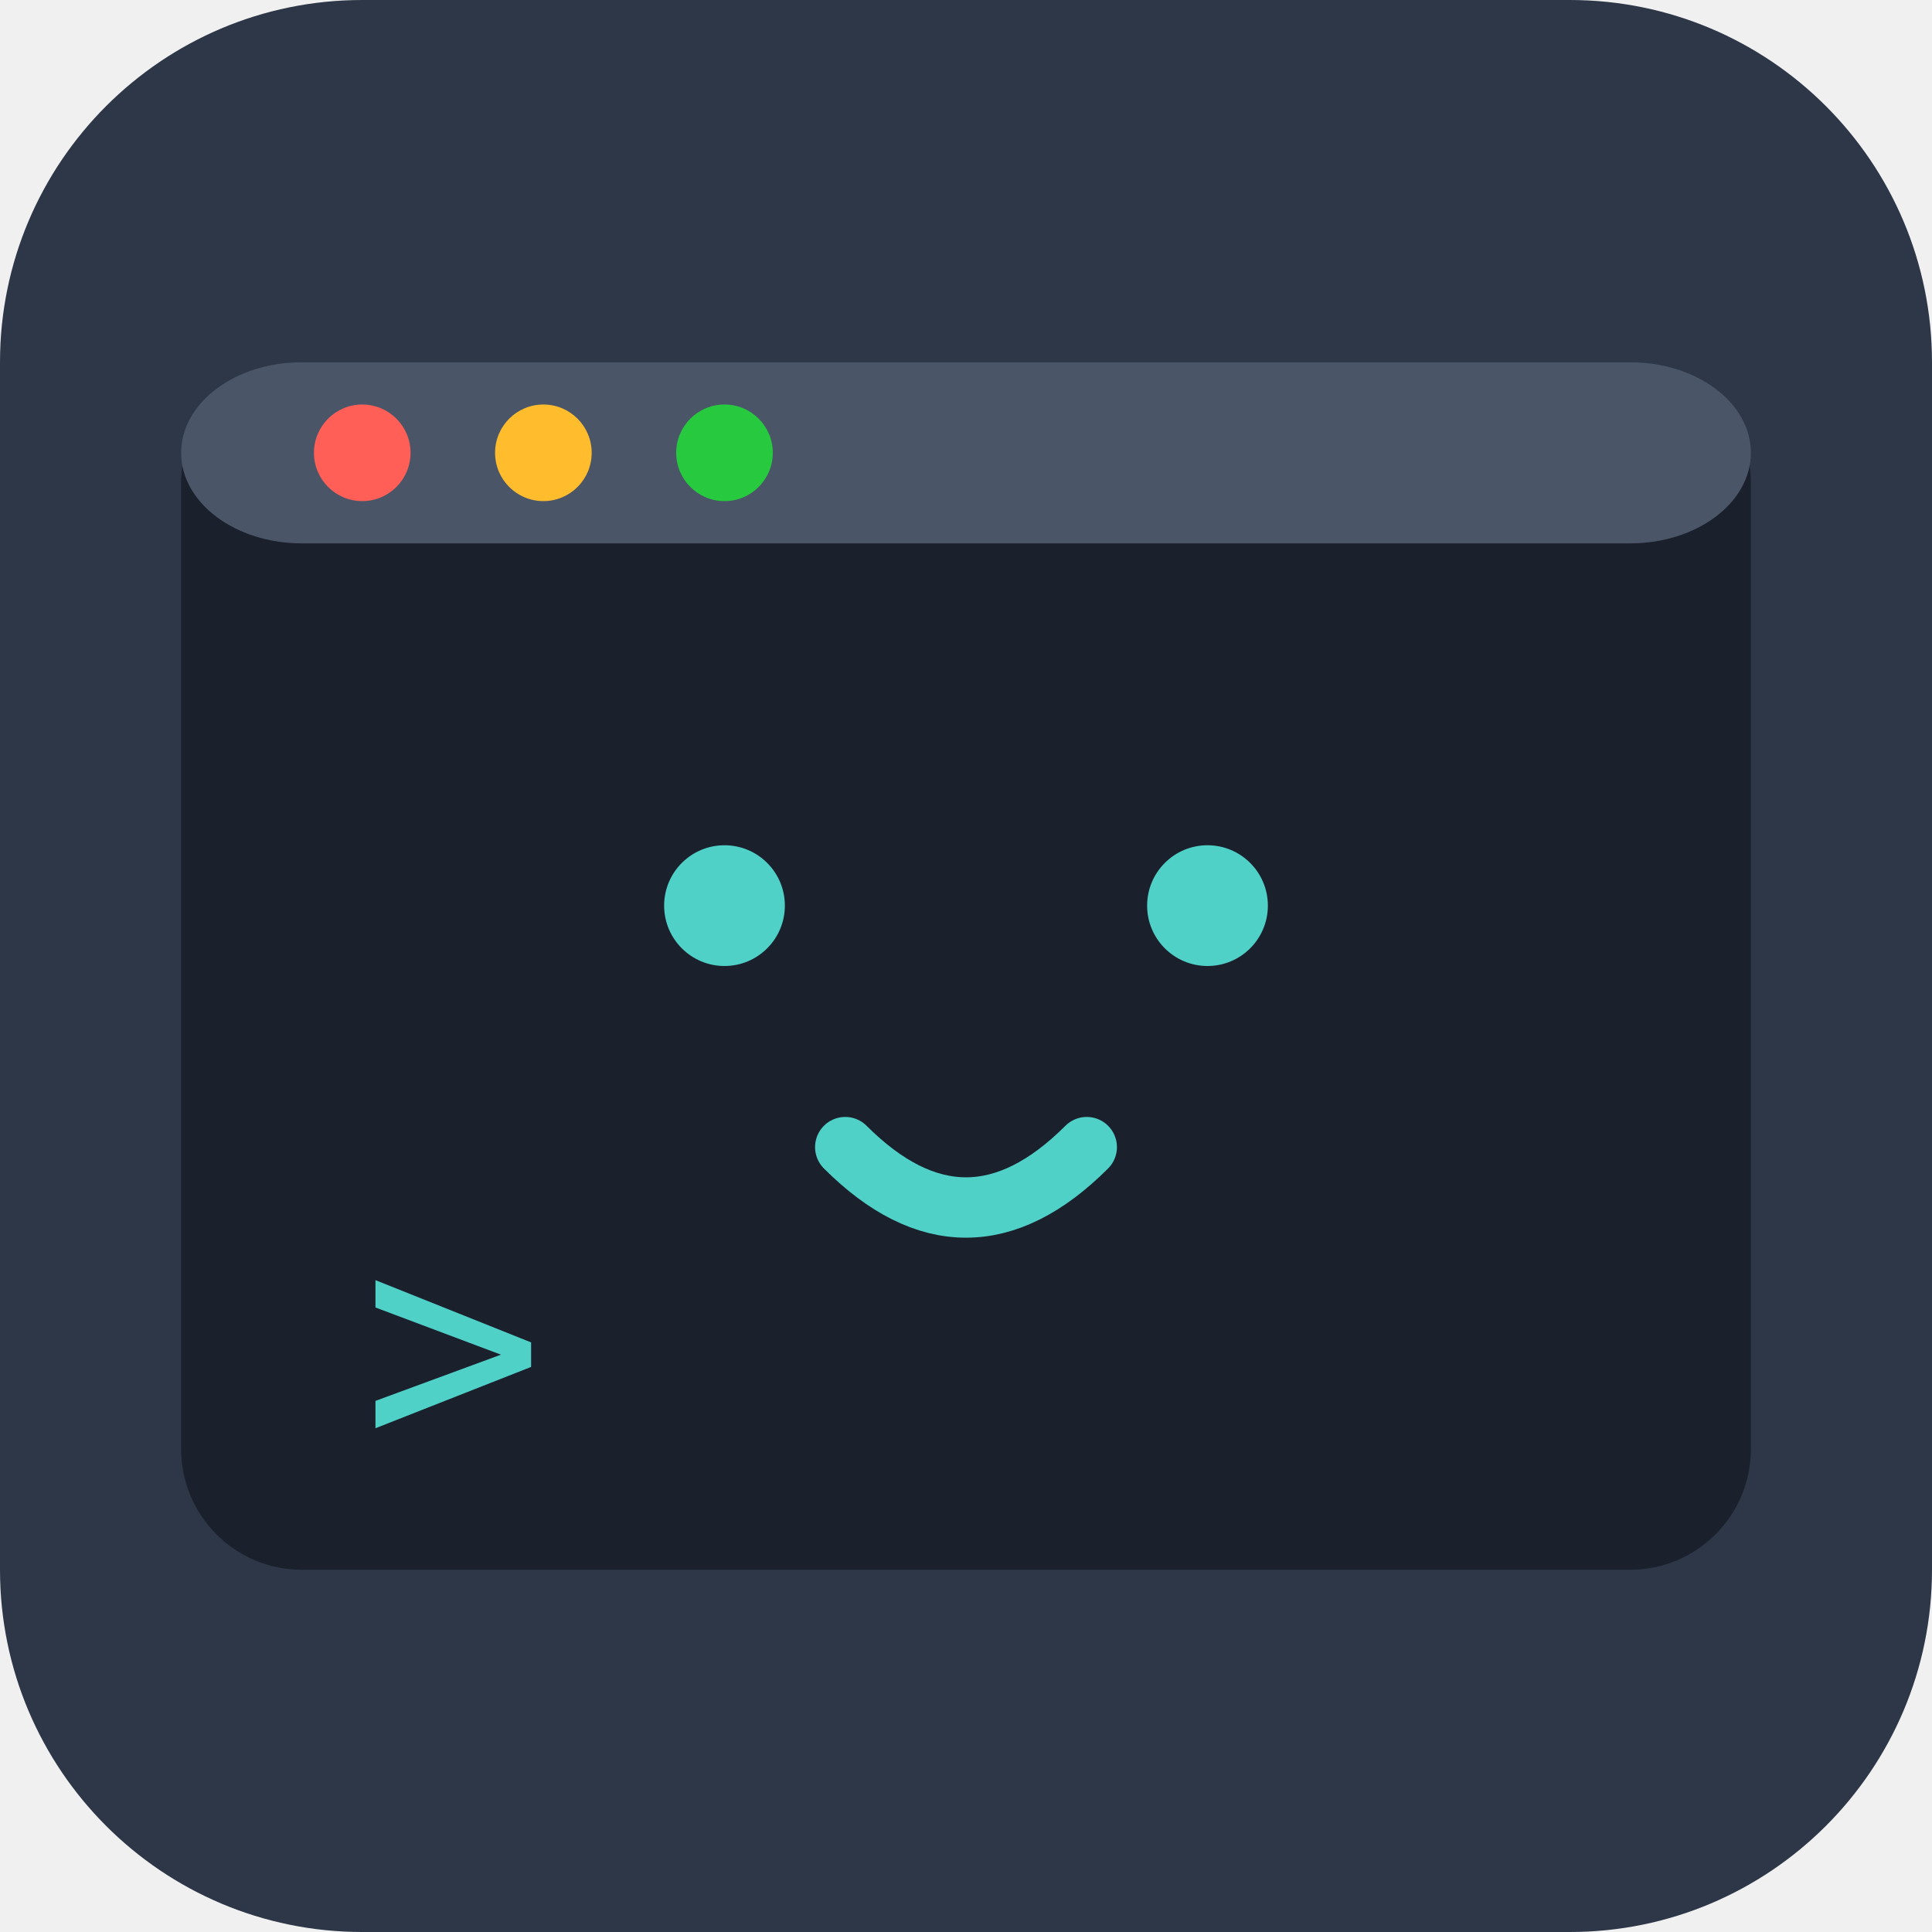
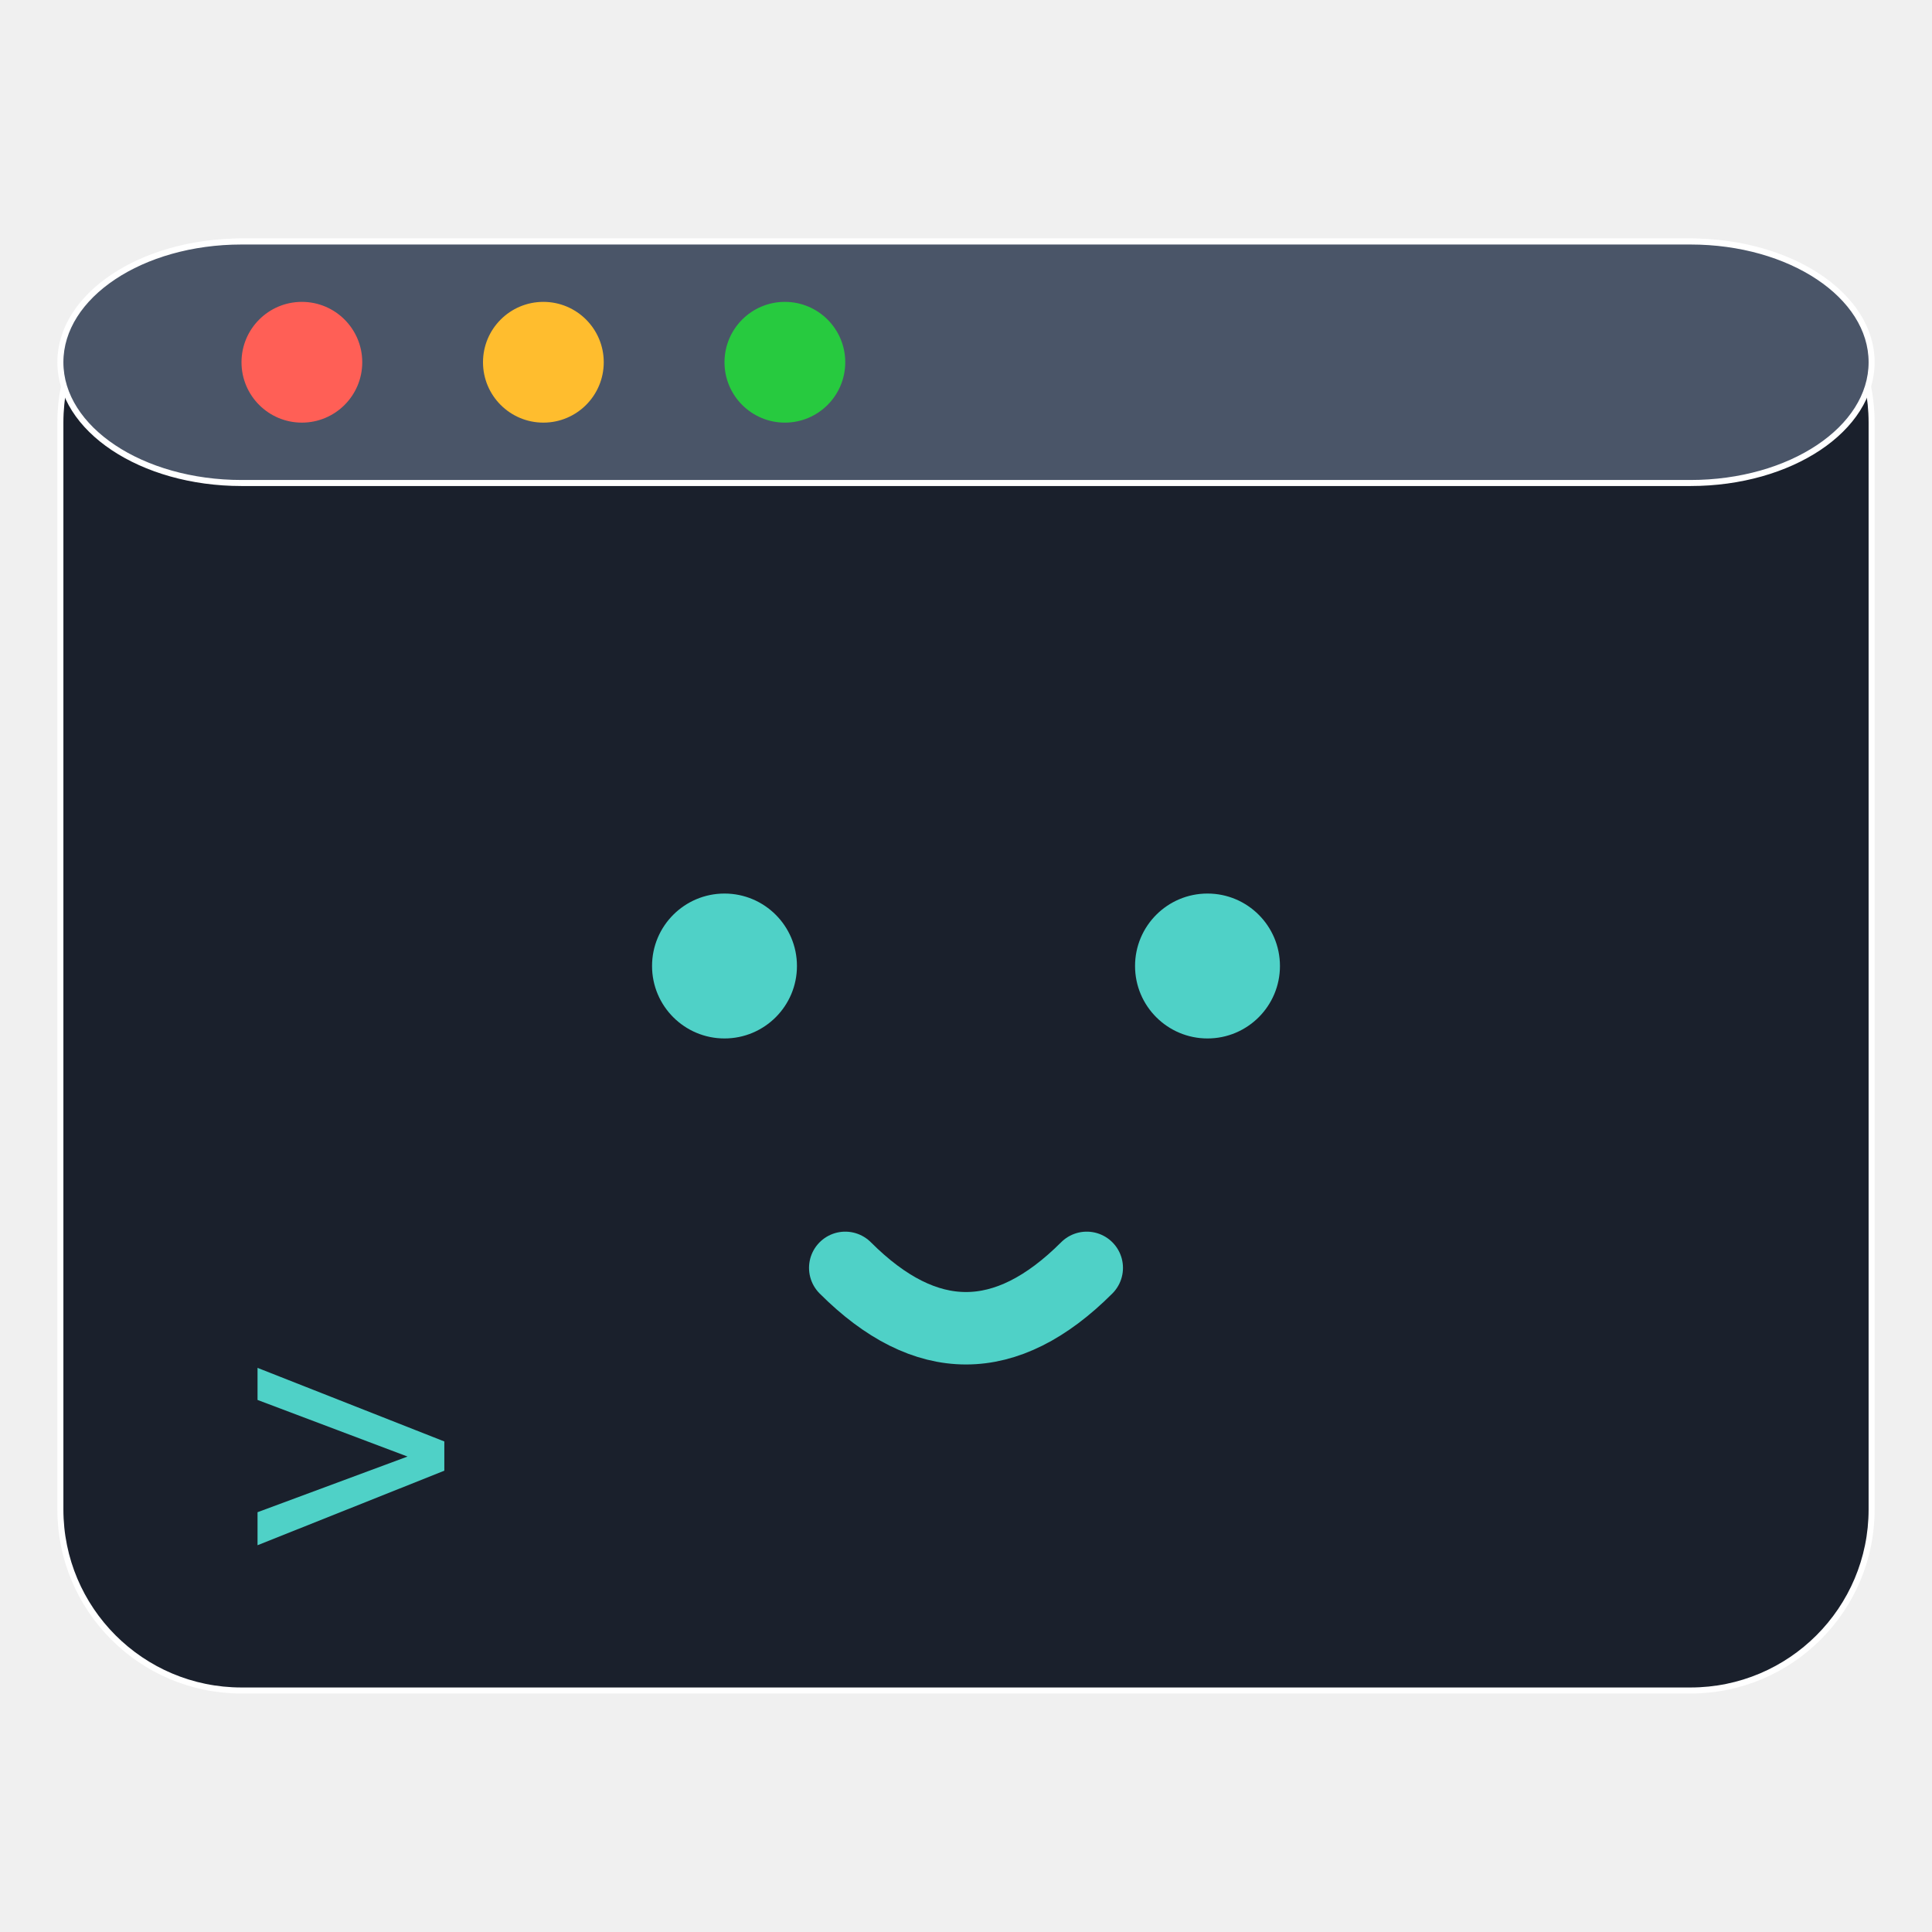
<svg xmlns="http://www.w3.org/2000/svg" viewBox="0 0 32 32" width="32" height="32">
-   <rect width="32" height="32" rx="6" fill="#2D3748" />
-   <rect x="3" y="6" width="26" height="20" rx="2" fill="#1A202C" />
-   <rect x="3" y="6" width="26" height="3" rx="2" fill="#4A5568" />
-   <circle cx="6" cy="7.5" r="0.8" fill="#FF5F56" />
-   <circle cx="9" cy="7.5" r="0.8" fill="#FFBD2E" />
-   <circle cx="12" cy="7.5" r="0.8" fill="#27CA3F" />
-   <circle cx="12" cy="15" r="1" fill="#4FD1C7" />
-   <circle cx="20" cy="15" r="1" fill="#4FD1C7" />
-   <path d="M 14 19 Q 16 21 18 19" stroke="#4FD1C7" stroke-width="1" fill="none" stroke-linecap="round" />
-   <text x="6" y="24" fill="#4FD1C7" font-family="monospace" font-size="5">&gt;</text>
+   <rect x="1" y="4" width="30" height="24" rx="3" fill="#1A202C" stroke="#FFFFFF" stroke-width="0.1" />
+   <rect x="1" y="4" width="30" height="4" rx="3" fill="#4A5568" stroke="#FFFFFF" stroke-width="0.1" />
+   <circle cx="5" cy="6" r="1" fill="#FF5F56" />
+   <circle cx="9" cy="6" r="1" fill="#FFBD2E" />
+   <circle cx="13" cy="6" r="1" fill="#27CA3F" />
+   <circle cx="12" cy="16" r="1.2" fill="#4FD1C7" />
+   <circle cx="20" cy="16" r="1.2" fill="#4FD1C7" />
+   <path d="M 14 21 Q 16 23 18 21" stroke="#4FD1C7" stroke-width="1.2" fill="none" stroke-linecap="round" />
+   <text x="4" y="26" fill="#4FD1C7" font-family="monospace" font-size="6">&gt;</text>
</svg>
